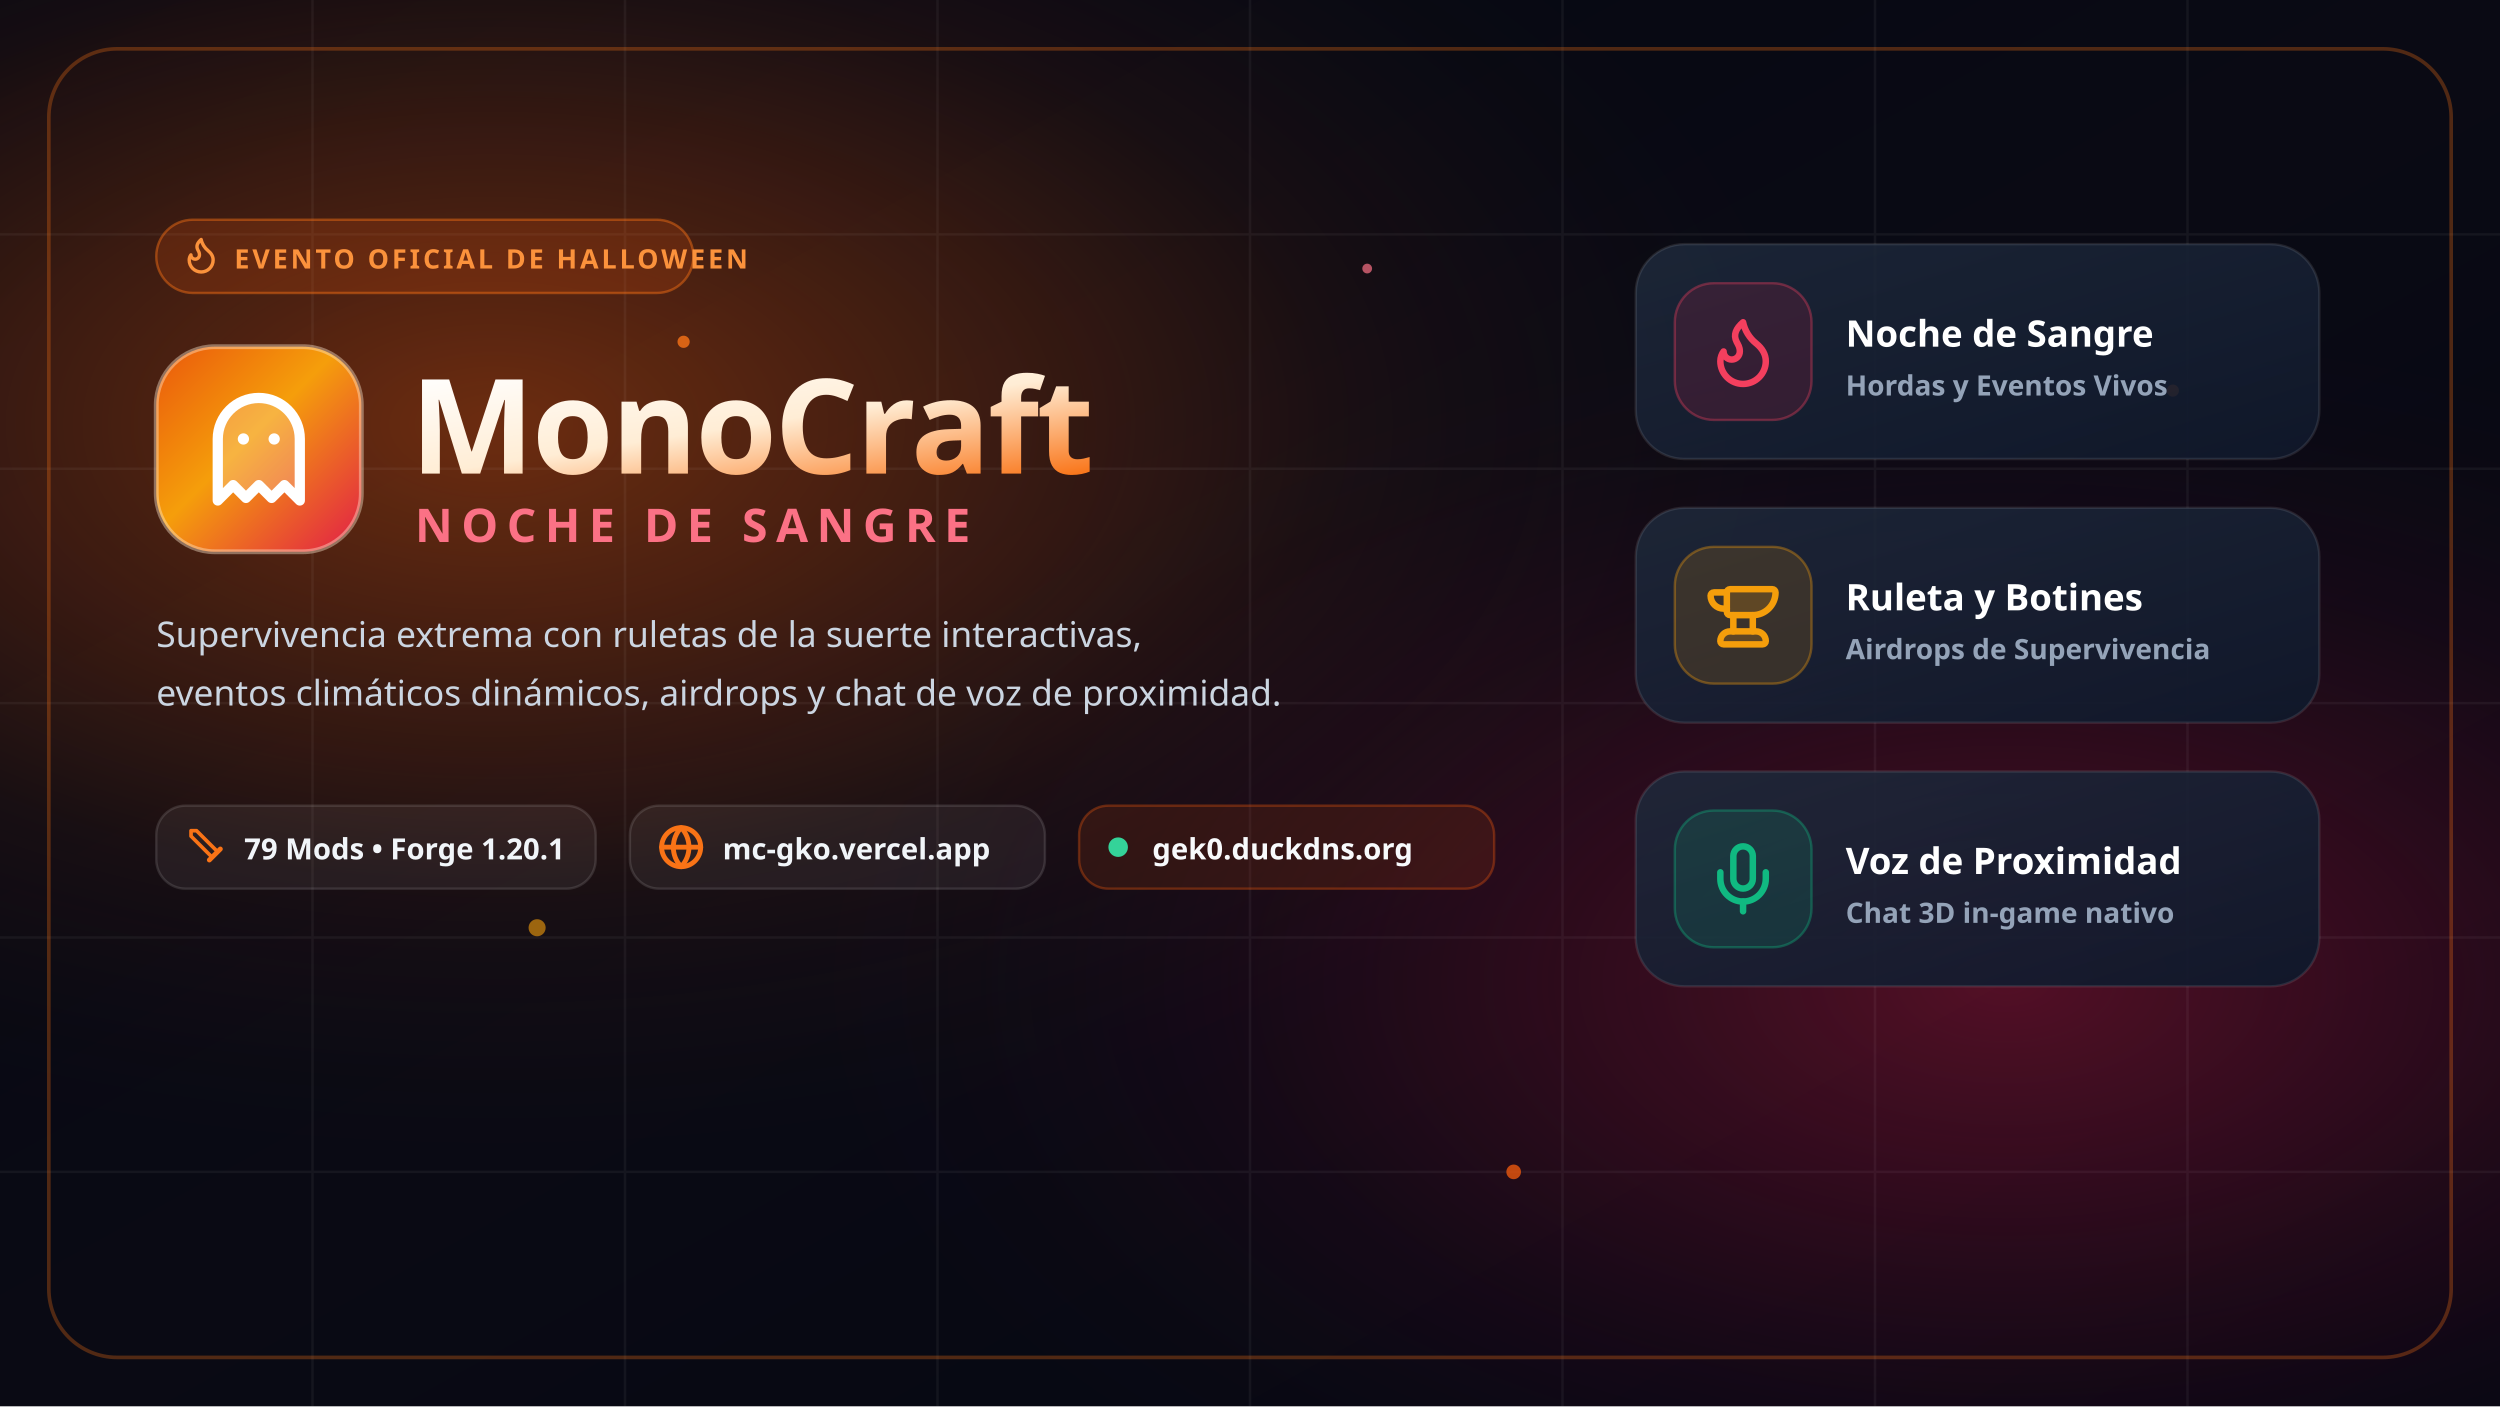
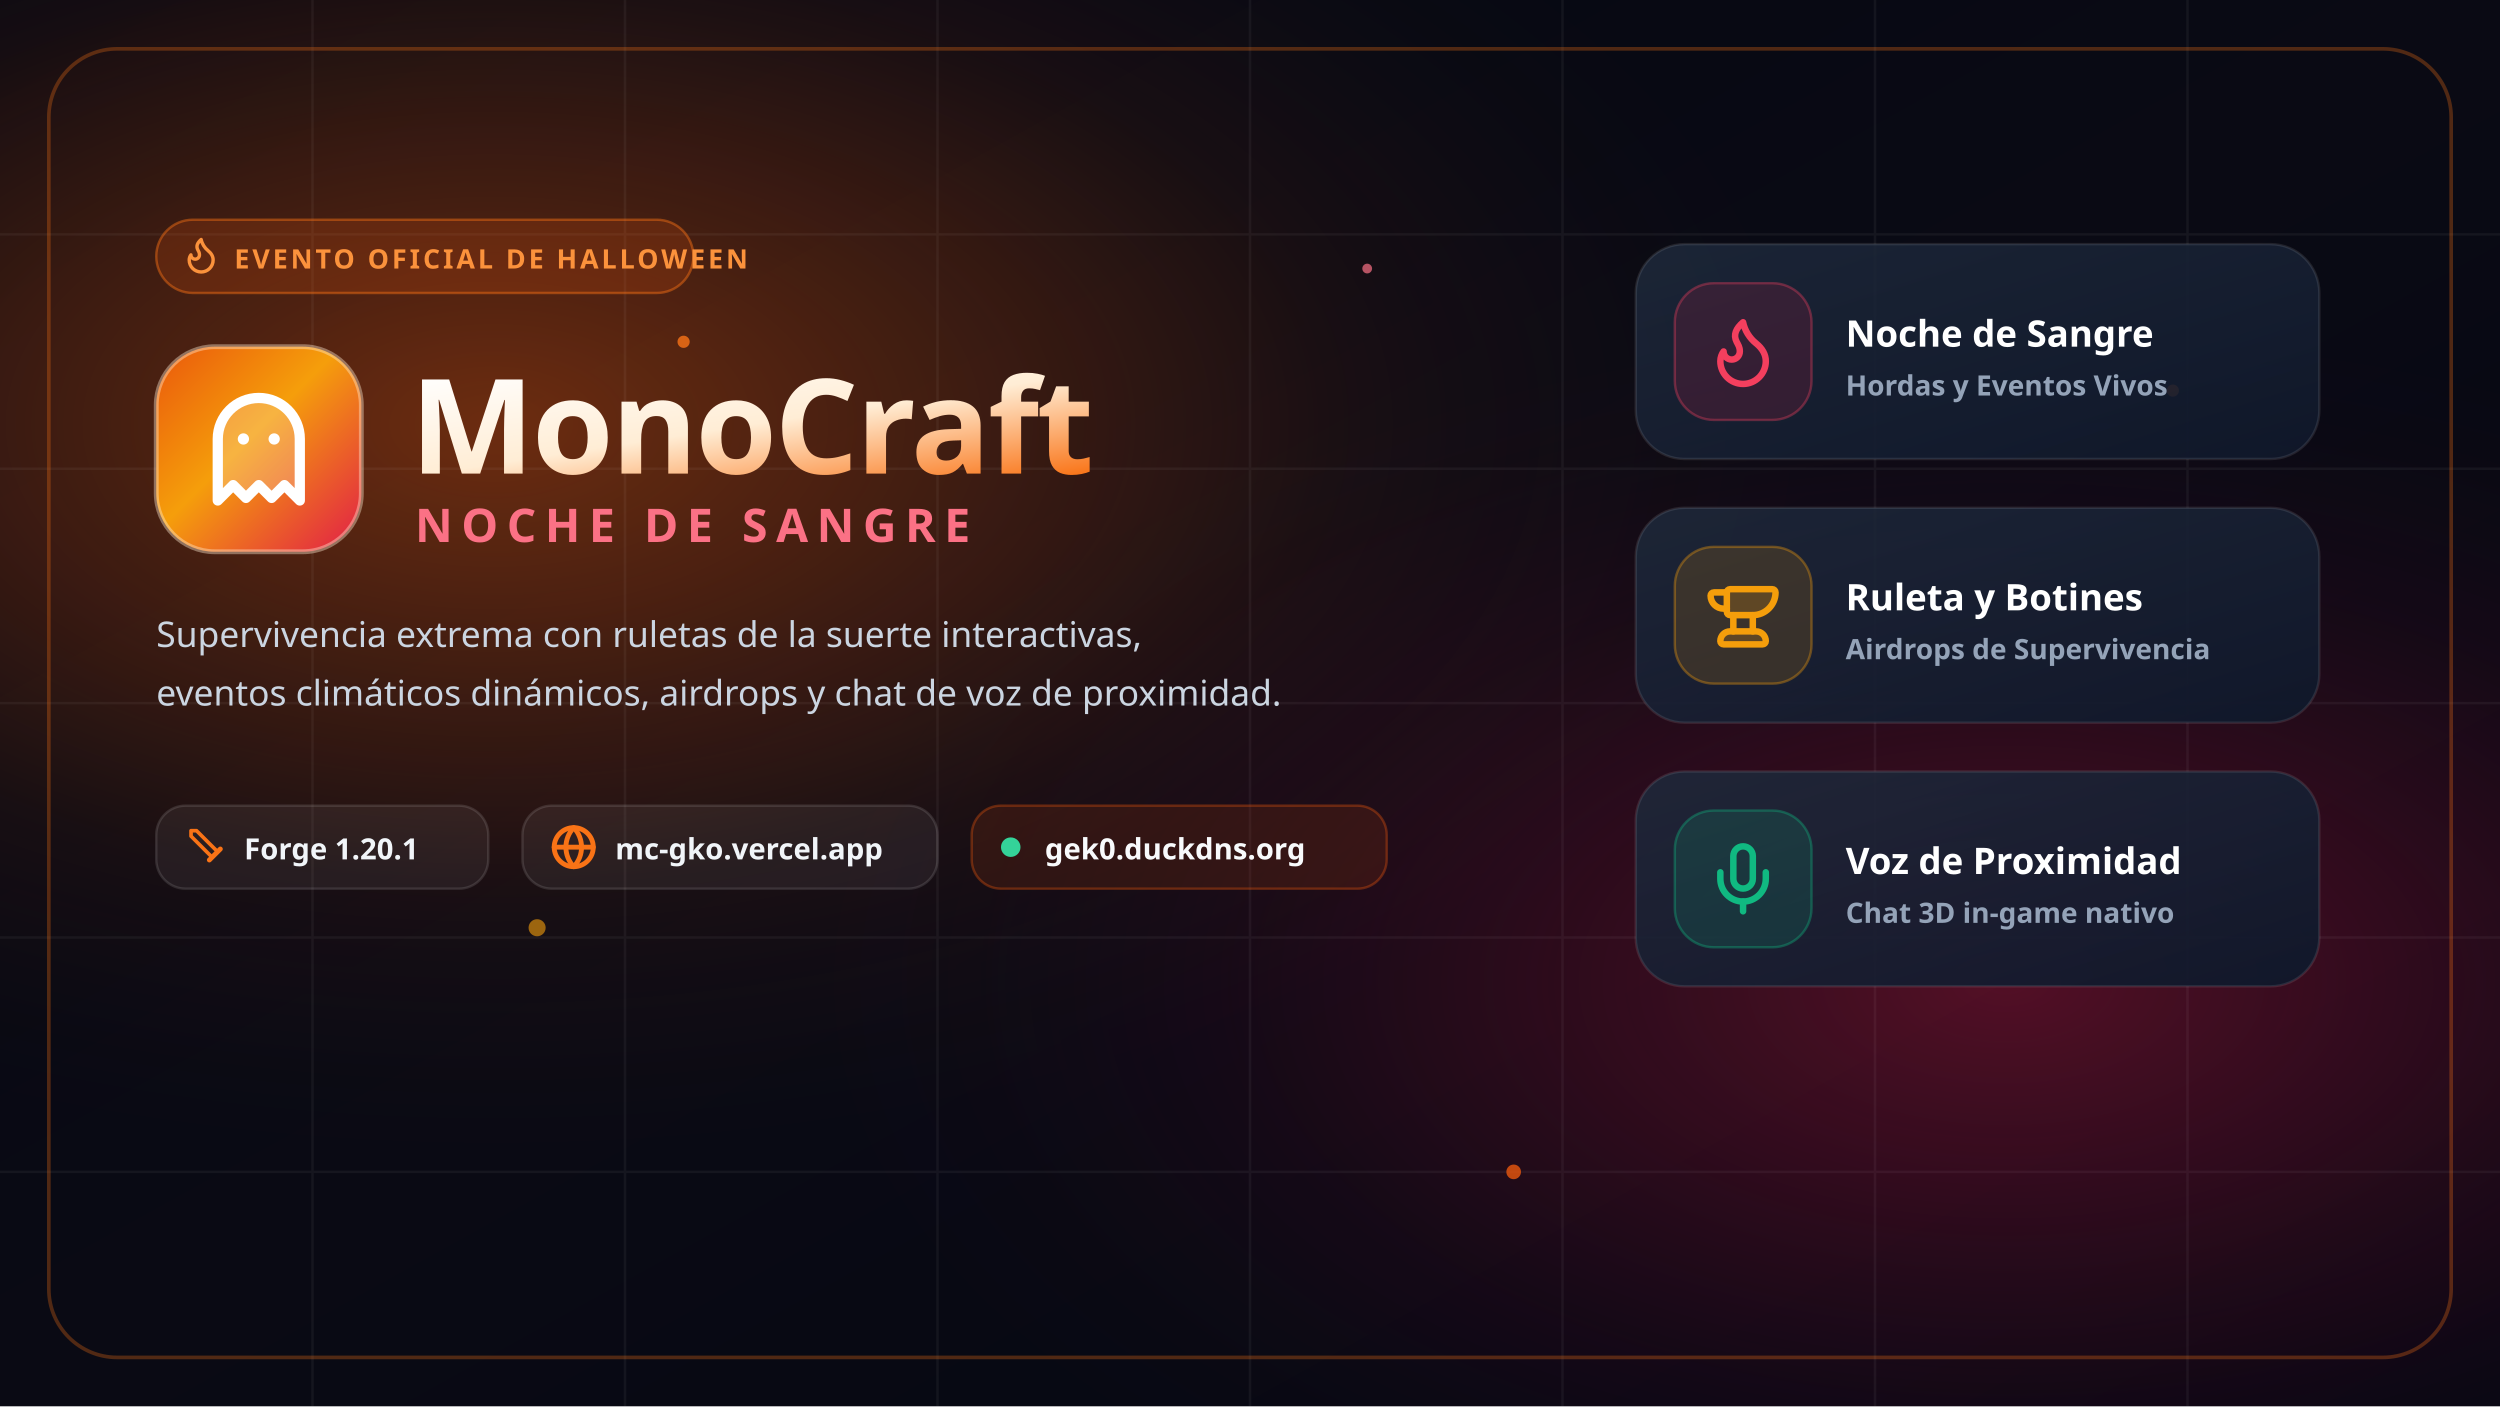
<svg xmlns="http://www.w3.org/2000/svg" width="1024" height="576" viewBox="0 0 1024 576">
  <defs>
    <linearGradient id="bgBase" x1="0%" y1="0%" x2="100%" y2="100%">
      <stop offset="0%" stop-color="#030712" />
      <stop offset="50%" stop-color="#0a0a14" />
      <stop offset="100%" stop-color="#030712" />
    </linearGradient>
    <radialGradient id="glowOrange" cx="20%" cy="30%" r="55%">
      <stop offset="0%" stop-color="#ea580c" stop-opacity="0.45" />
      <stop offset="60%" stop-color="#ea580c" stop-opacity="0.08" />
      <stop offset="100%" stop-color="#030712" stop-opacity="0" />
    </radialGradient>
    <radialGradient id="glowRose" cx="80%" cy="70%" r="50%">
      <stop offset="0%" stop-color="#e11d48" stop-opacity="0.35" />
      <stop offset="60%" stop-color="#be123c" stop-opacity="0.08" />
      <stop offset="100%" stop-color="#030712" stop-opacity="0" />
    </radialGradient>
    <linearGradient id="logoGrad" x1="0%" y1="0%" x2="100%" y2="100%">
      <stop offset="0%" stop-color="#ea580c" />
      <stop offset="45%" stop-color="#f59e0b" />
      <stop offset="100%" stop-color="#e11d48" />
    </linearGradient>
    <linearGradient id="glassCard" x1="0%" y1="0%" x2="100%" y2="100%">
      <stop offset="0%" stop-color="#1e293b" stop-opacity="0.85" />
      <stop offset="100%" stop-color="#0f172a" stop-opacity="0.95" />
    </linearGradient>
    <linearGradient id="titleGrad" x1="0%" y1="0%" x2="100%" y2="100%">
      <stop offset="0%" stop-color="#ffffff" />
      <stop offset="50%" stop-color="#ffedd5" />
      <stop offset="100%" stop-color="#f97316" />
    </linearGradient>
    <linearGradient id="anvilGrad" x1="0%" y1="0%" x2="100%" y2="100%">
      <stop offset="0%" stop-color="#fdba74" />
      <stop offset="100%" stop-color="#ea580c" />
    </linearGradient>
  </defs>
  <rect width="1024" height="576" fill="url(#bgBase)" />
  <rect width="1024" height="576" fill="url(#glowOrange)" />
  <rect width="1024" height="576" fill="url(#glowRose)" />
  <g opacity="0.05" stroke="#ffffff" stroke-width="1">
    <line x1="0" y1="96" x2="1024" y2="96" />
    <line x1="0" y1="192" x2="1024" y2="192" />
    <line x1="0" y1="288" x2="1024" y2="288" />
    <line x1="0" y1="384" x2="1024" y2="384" />
    <line x1="0" y1="480" x2="1024" y2="480" />
    <line x1="128" y1="0" x2="128" y2="576" />
    <line x1="256" y1="0" x2="256" y2="576" />
    <line x1="384" y1="0" x2="384" y2="576" />
    <line x1="512" y1="0" x2="512" y2="576" />
    <line x1="640" y1="0" x2="640" y2="576" />
    <line x1="768" y1="0" x2="768" y2="576" />
    <line x1="896" y1="0" x2="896" y2="576" />
  </g>
  <rect x="20" y="20" width="984" height="536" rx="28" fill="none" stroke="#f97316" stroke-width="1.5" stroke-opacity="0.3" />
  <circle cx="280" cy="140" r="2.5" fill="#f97316" opacity="0.8" />
  <circle cx="220" cy="380" r="3.5" fill="#f59e0b" opacity="0.6" />
  <circle cx="560" cy="110" r="2" fill="#fb7185" opacity="0.7" />
  <circle cx="620" cy="480" r="3" fill="#ea580c" opacity="0.8" />
  <circle cx="890" cy="160" r="2.5" fill="#f97316" opacity="0.9" />
  <g transform="translate(64, 90)">
    <rect x="0" y="0" width="220" height="30" rx="15" fill="#ea580c" fill-opacity="0.18" stroke="#f97316" stroke-width="1" stroke-opacity="0.45" />
    <g transform="translate(10, 6)" stroke="#fb923c" stroke-width="2" fill="none" stroke-linecap="round" stroke-linejoin="round">
      <path d="M8.5 14.5A2.5 2.5 0 0 0 11 12c0-1.38-.5-2-1-3-1.072-2.143-.224-4.054 2-6 .5 2.5 2 4.9 4 6.5 2 1.6 3 3.5 3 5.5a7 7 0 1 1-14 0c0-1.153.433-2.294 1-3a2.5 2.5 0 0 0 2.5 2.5z" transform="scale(0.7)" />
    </g>
    <text x="32" y="20" font-family="system-ui, sans-serif" font-size="11" font-weight="800" fill="#fb923c" letter-spacing="1.2">EVENTO OFICIAL DE HALLOWEEN</text>
    <g transform="translate(0, 52)">
      <rect x="0" y="0" width="84" height="84" rx="24" fill="url(#logoGrad)" stroke="#ffedd5" stroke-width="2" stroke-opacity="0.4" />
      <g transform="translate(16.8, 16.8) scale(2.1)" stroke="#ffffff" stroke-width="2" stroke-linecap="round" stroke-linejoin="round">
        <path d="M12 2a8 8 0 0 0-8 8v12l3-3 2.5 2.5L12 19l2.5 2.5L17 19l3 3V10a8 8 0 0 0-8-8z" fill="rgba(255, 255, 255, 0.22)" />
        <circle cx="9" cy="10" r="1.1" fill="#ffffff" stroke="none" />
        <circle cx="15" cy="10" r="1.1" fill="#ffffff" stroke="none" />
      </g>
      <text x="104" y="52" font-family="system-ui, sans-serif" font-size="54" font-weight="900" fill="url(#titleGrad)" letter-spacing="-1">MonoCraft</text>
      <text x="106" y="80" font-family="system-ui, sans-serif" font-size="19" font-weight="800" fill="#fb7185" letter-spacing="3.5">NOCHE DE SANGRE</text>
    </g>
    <g transform="translate(0, 175)">
      <text x="0" y="0" font-family="system-ui, sans-serif" font-size="14.5" fill="#cbd5e1" font-weight="500">Supervivencia extrema con ruletas de la suerte interactivas,</text>
      <text x="0" y="24" font-family="system-ui, sans-serif" font-size="14.5" fill="#cbd5e1" font-weight="500">eventos climáticos dinámicos, airdrops y chat de voz de proximidad.</text>
    </g>
    <g transform="translate(0, 240)">
-       <rect x="0" y="0" width="180" height="34" rx="12" fill="#ffffff" fill-opacity="0.06" stroke="#ffffff" stroke-width="1" stroke-opacity="0.12" />
+       <rect x="0" y="0" width="136" height="34" rx="12" fill="#ffffff" fill-opacity="0.06" stroke="#ffffff" stroke-width="1" stroke-opacity="0.12" />
      <g transform="translate(12, 8)" stroke="#f97316" stroke-width="2" fill="none" stroke-linecap="round" stroke-linejoin="round">
        <polyline points="14.5 17.5 3 6 3 3 6 3 17.5 14.5" transform="scale(0.75)" />
        <line x1="9.75" x2="14.25" y1="14.25" y2="9.75" />
      </g>
-       <text x="36" y="22" font-family="system-ui, sans-serif" font-size="12" font-weight="700" fill="#f1f5f9">79 Mods • Forge 1.20.1</text>
-       <rect x="194" y="0" width="170" height="34" rx="12" fill="#ffffff" fill-opacity="0.06" stroke="#ffffff" stroke-width="1" stroke-opacity="0.12" />
-       <g transform="translate(206, 8)" stroke="#f97316" stroke-width="2" fill="none" stroke-linecap="round" stroke-linejoin="round">
+       <text x="36" y="22" font-family="system-ui, sans-serif" font-size="12" font-weight="700" fill="#f1f5f9">Forge 1.20.1</text>
+       <rect x="150" y="0" width="170" height="34" rx="12" fill="#ffffff" fill-opacity="0.06" stroke="#ffffff" stroke-width="1" stroke-opacity="0.12" />
+       <g transform="translate(162, 8)" stroke="#f97316" stroke-width="2" fill="none" stroke-linecap="round" stroke-linejoin="round">
        <circle cx="9" cy="9" r="8" />
        <path d="M9 1a11.6 11.6 0 0 0 0 16 11.6 11.6 0 0 0 0-16" />
        <path d="M1 9h16" />
      </g>
-       <text x="232" y="22" font-family="system-ui, sans-serif" font-size="12" font-weight="700" fill="#f1f5f9">mc-gko.vercel.app</text>
-       <rect x="378" y="0" width="170" height="34" rx="12" fill="#ea580c" fill-opacity="0.12" stroke="#ea580c" stroke-width="1" stroke-opacity="0.35" />
-       <circle cx="394" cy="17" r="4" fill="#34d399" />
-       <text x="408" y="22" font-family="system-ui, sans-serif" font-size="12" font-weight="800" fill="#f8fafc">gek0.duckdns.org</text>
+       <text x="188" y="22" font-family="system-ui, sans-serif" font-size="12" font-weight="700" fill="#f1f5f9">mc-gko.vercel.app</text>
+       <rect x="334" y="0" width="170" height="34" rx="12" fill="#ea580c" fill-opacity="0.12" stroke="#ea580c" stroke-width="1" stroke-opacity="0.35" />
+       <circle cx="350" cy="17" r="4" fill="#34d399" />
+       <text x="364" y="22" font-family="system-ui, sans-serif" font-size="12" font-weight="800" fill="#f8fafc">gek0.duckdns.org</text>
    </g>
  </g>
  <g transform="translate(670, 100)">
    <g transform="translate(0, 0)">
      <rect x="0" y="0" width="280" height="88" rx="20" fill="url(#glassCard)" stroke="#ffffff" stroke-width="1" stroke-opacity="0.1" />
      <rect x="16" y="16" width="56" height="56" rx="16" fill="#e11d48" fill-opacity="0.15" stroke="#f43f5e" stroke-width="1" stroke-opacity="0.35" />
      <g transform="translate(28, 28) scale(1.33)" stroke="#f43f5e" stroke-width="2" fill="none" stroke-linecap="round" stroke-linejoin="round">
        <path d="M8.5 14.5A2.5 2.5 0 0 0 11 12c0-1.38-.5-2-1-3-1.072-2.143-.224-4.054 2-6 .5 2.5 2 4.9 4 6.5 2 1.6 3 3.5 3 5.5a7 7 0 1 1-14 0c0-1.153.433-2.294 1-3a2.5 2.5 0 0 0 2.5 2.5z" />
      </g>
      <text x="86" y="42" font-family="system-ui, sans-serif" font-size="15" font-weight="800" fill="#ffffff">Noche de Sangre</text>
      <text x="86" y="62" font-family="system-ui, sans-serif" font-size="11.5" font-weight="600" fill="#94a3b8">Hordas y Eventos Vivos</text>
    </g>
    <g transform="translate(0, 108)">
      <rect x="0" y="0" width="280" height="88" rx="20" fill="url(#glassCard)" stroke="#ffffff" stroke-width="1" stroke-opacity="0.1" />
      <rect x="16" y="16" width="56" height="56" rx="16" fill="#f59e0b" fill-opacity="0.15" stroke="#f59e0b" stroke-width="1" stroke-opacity="0.35" />
      <g transform="translate(28, 28) scale(1.33)" stroke="#f59e0b" stroke-width="2" fill="none" stroke-linecap="round" stroke-linejoin="round">
        <path d="M7 10H6a4 4 0 0 1-4-4 1 1 0 0 1 1-1h4" />
        <path d="M7 5a1 1 0 0 1 1-1h13a1 1 0 0 1 1 1 7 7 0 0 1-7 7H8a1 1 0 0 1-1-1z" fill="rgba(245, 158, 11, 0.2)" />
        <path d="M9 12v5" />
        <path d="M15 12v5" />
        <path d="M5 20a3 3 0 0 1 3-3h8a3 3 0 0 1 3 3 1 1 0 0 1-1 1H6a1 1 0 0 1-1-1" fill="rgba(245, 158, 11, 0.2)" />
      </g>
      <text x="86" y="42" font-family="system-ui, sans-serif" font-size="15" font-weight="800" fill="#ffffff">Ruleta y Botines</text>
      <text x="86" y="62" font-family="system-ui, sans-serif" font-size="11.5" font-weight="600" fill="#94a3b8">Airdrops de Supervivencia</text>
    </g>
    <g transform="translate(0, 216)">
      <rect x="0" y="0" width="280" height="88" rx="20" fill="url(#glassCard)" stroke="#ffffff" stroke-width="1" stroke-opacity="0.1" />
      <rect x="16" y="16" width="56" height="56" rx="16" fill="#10b981" fill-opacity="0.15" stroke="#10b981" stroke-width="1" stroke-opacity="0.35" />
      <g transform="translate(28, 28) scale(1.33)" stroke="#10b981" stroke-width="2" fill="none" stroke-linecap="round" stroke-linejoin="round">
        <path d="M12 2a3 3 0 0 0-3 3v7a3 3 0 0 0 6 0V5a3 3 0 0 0-3-3Z" />
        <path d="M19 10v2a7 7 0 0 1-14 0v-2" />
        <line x1="12" x2="12" y1="19" y2="22" />
      </g>
      <text x="86" y="42" font-family="system-ui, sans-serif" font-size="15" font-weight="800" fill="#ffffff">Voz de Proximidad</text>
      <text x="86" y="62" font-family="system-ui, sans-serif" font-size="11.5" font-weight="600" fill="#94a3b8">Chat 3D in-game nativo</text>
    </g>
  </g>
</svg>
